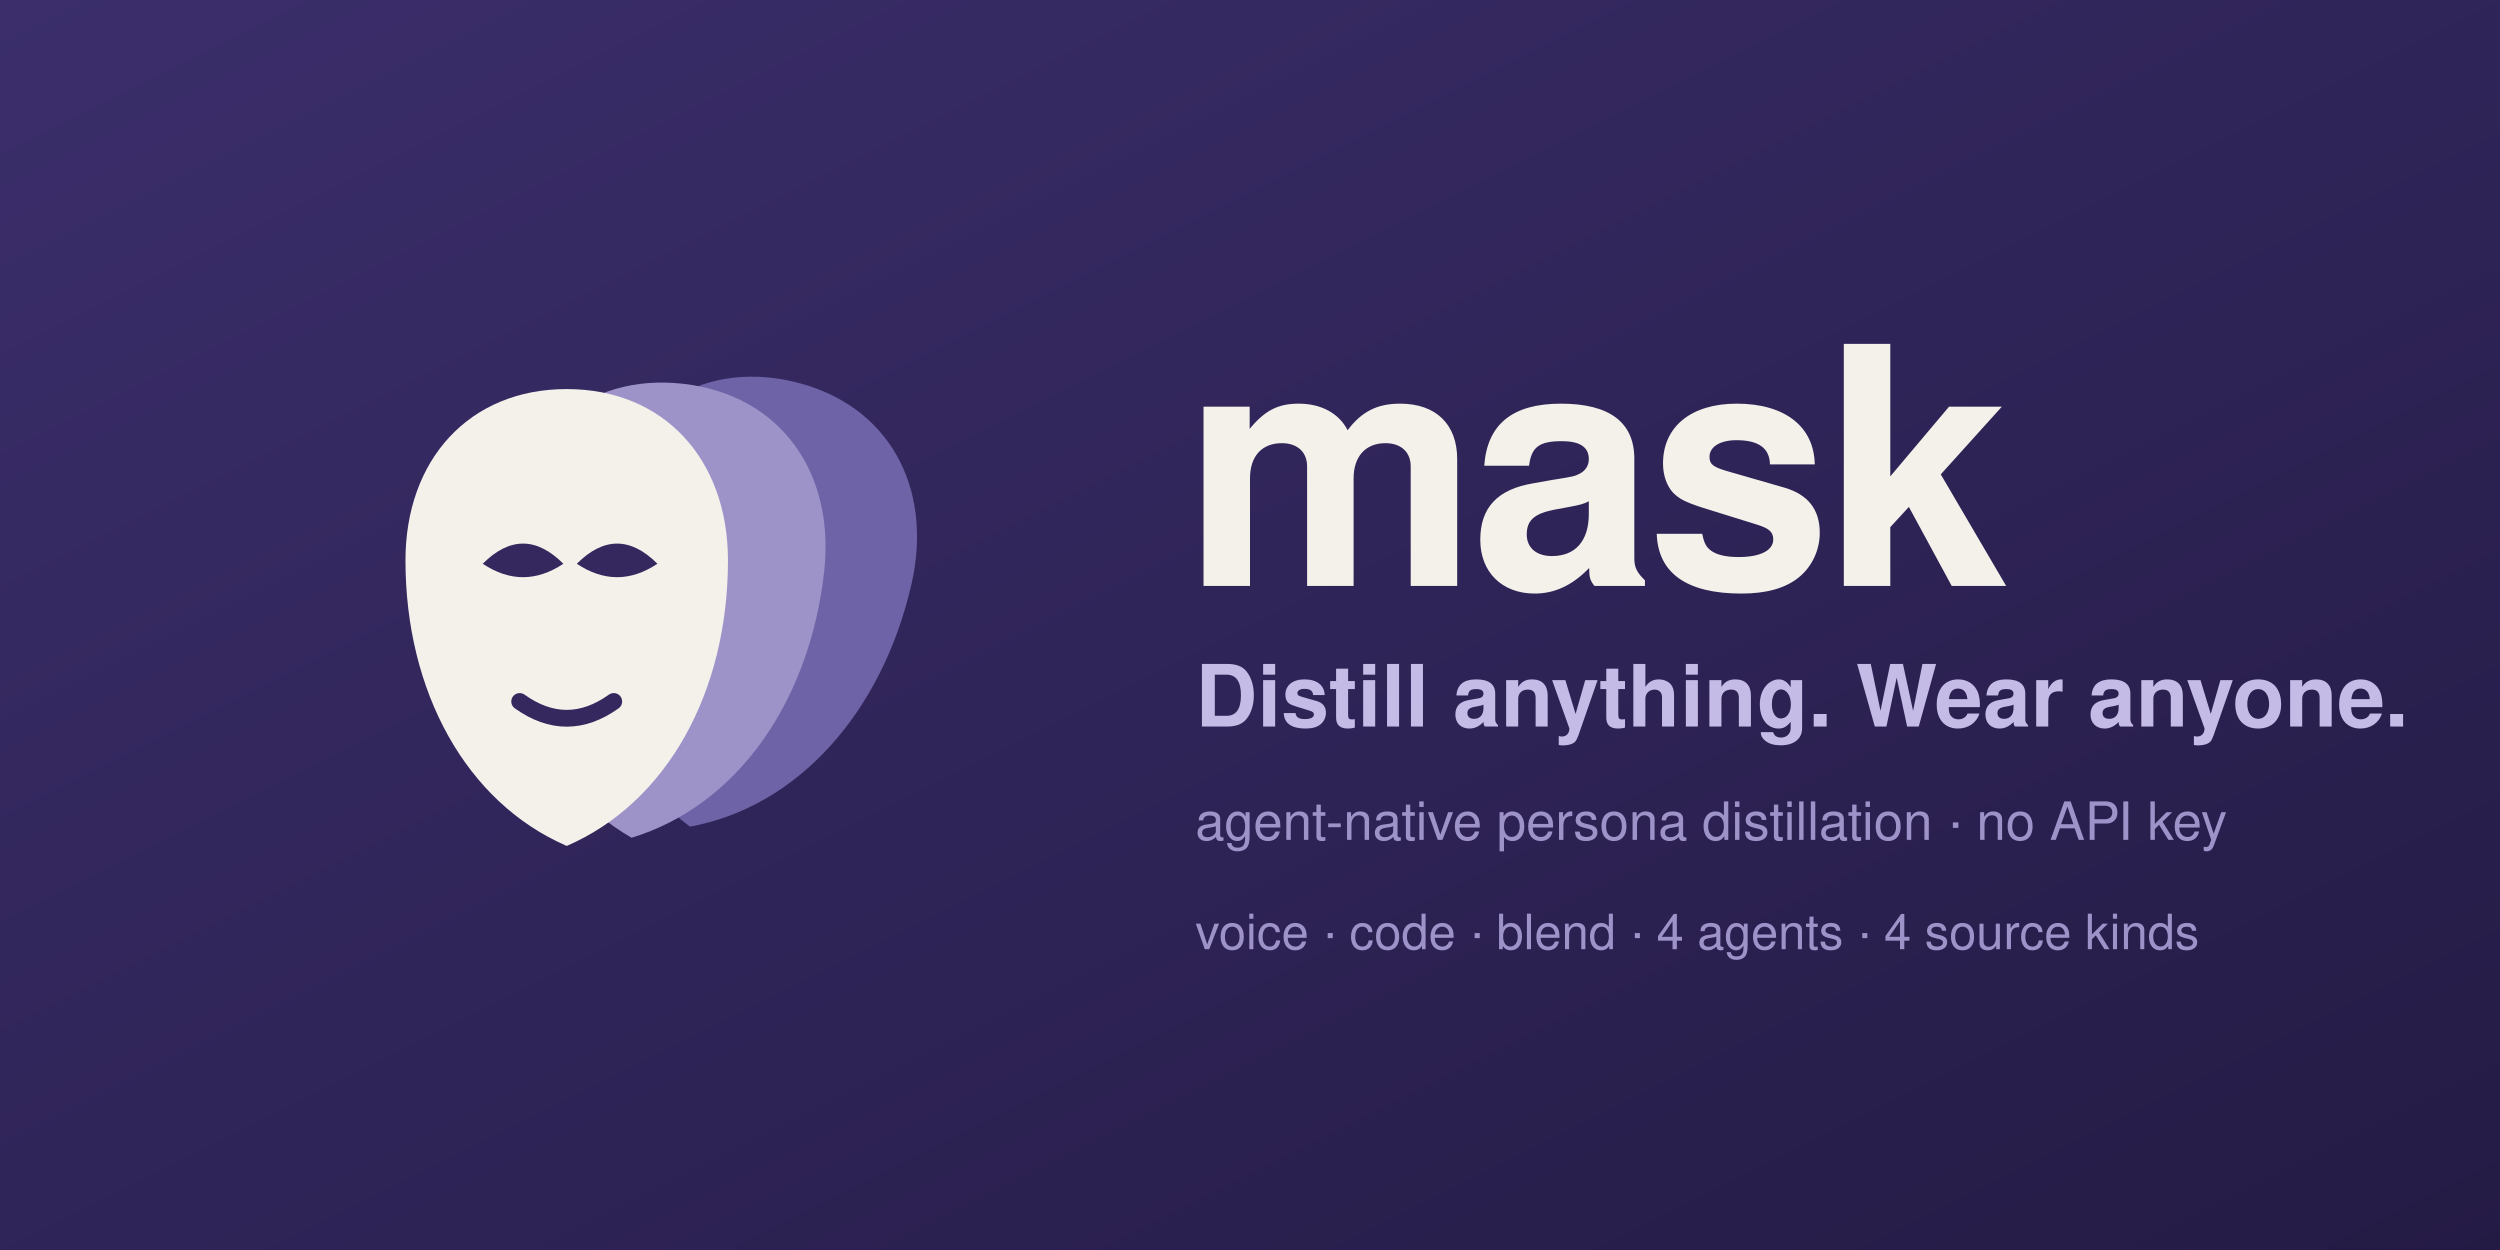
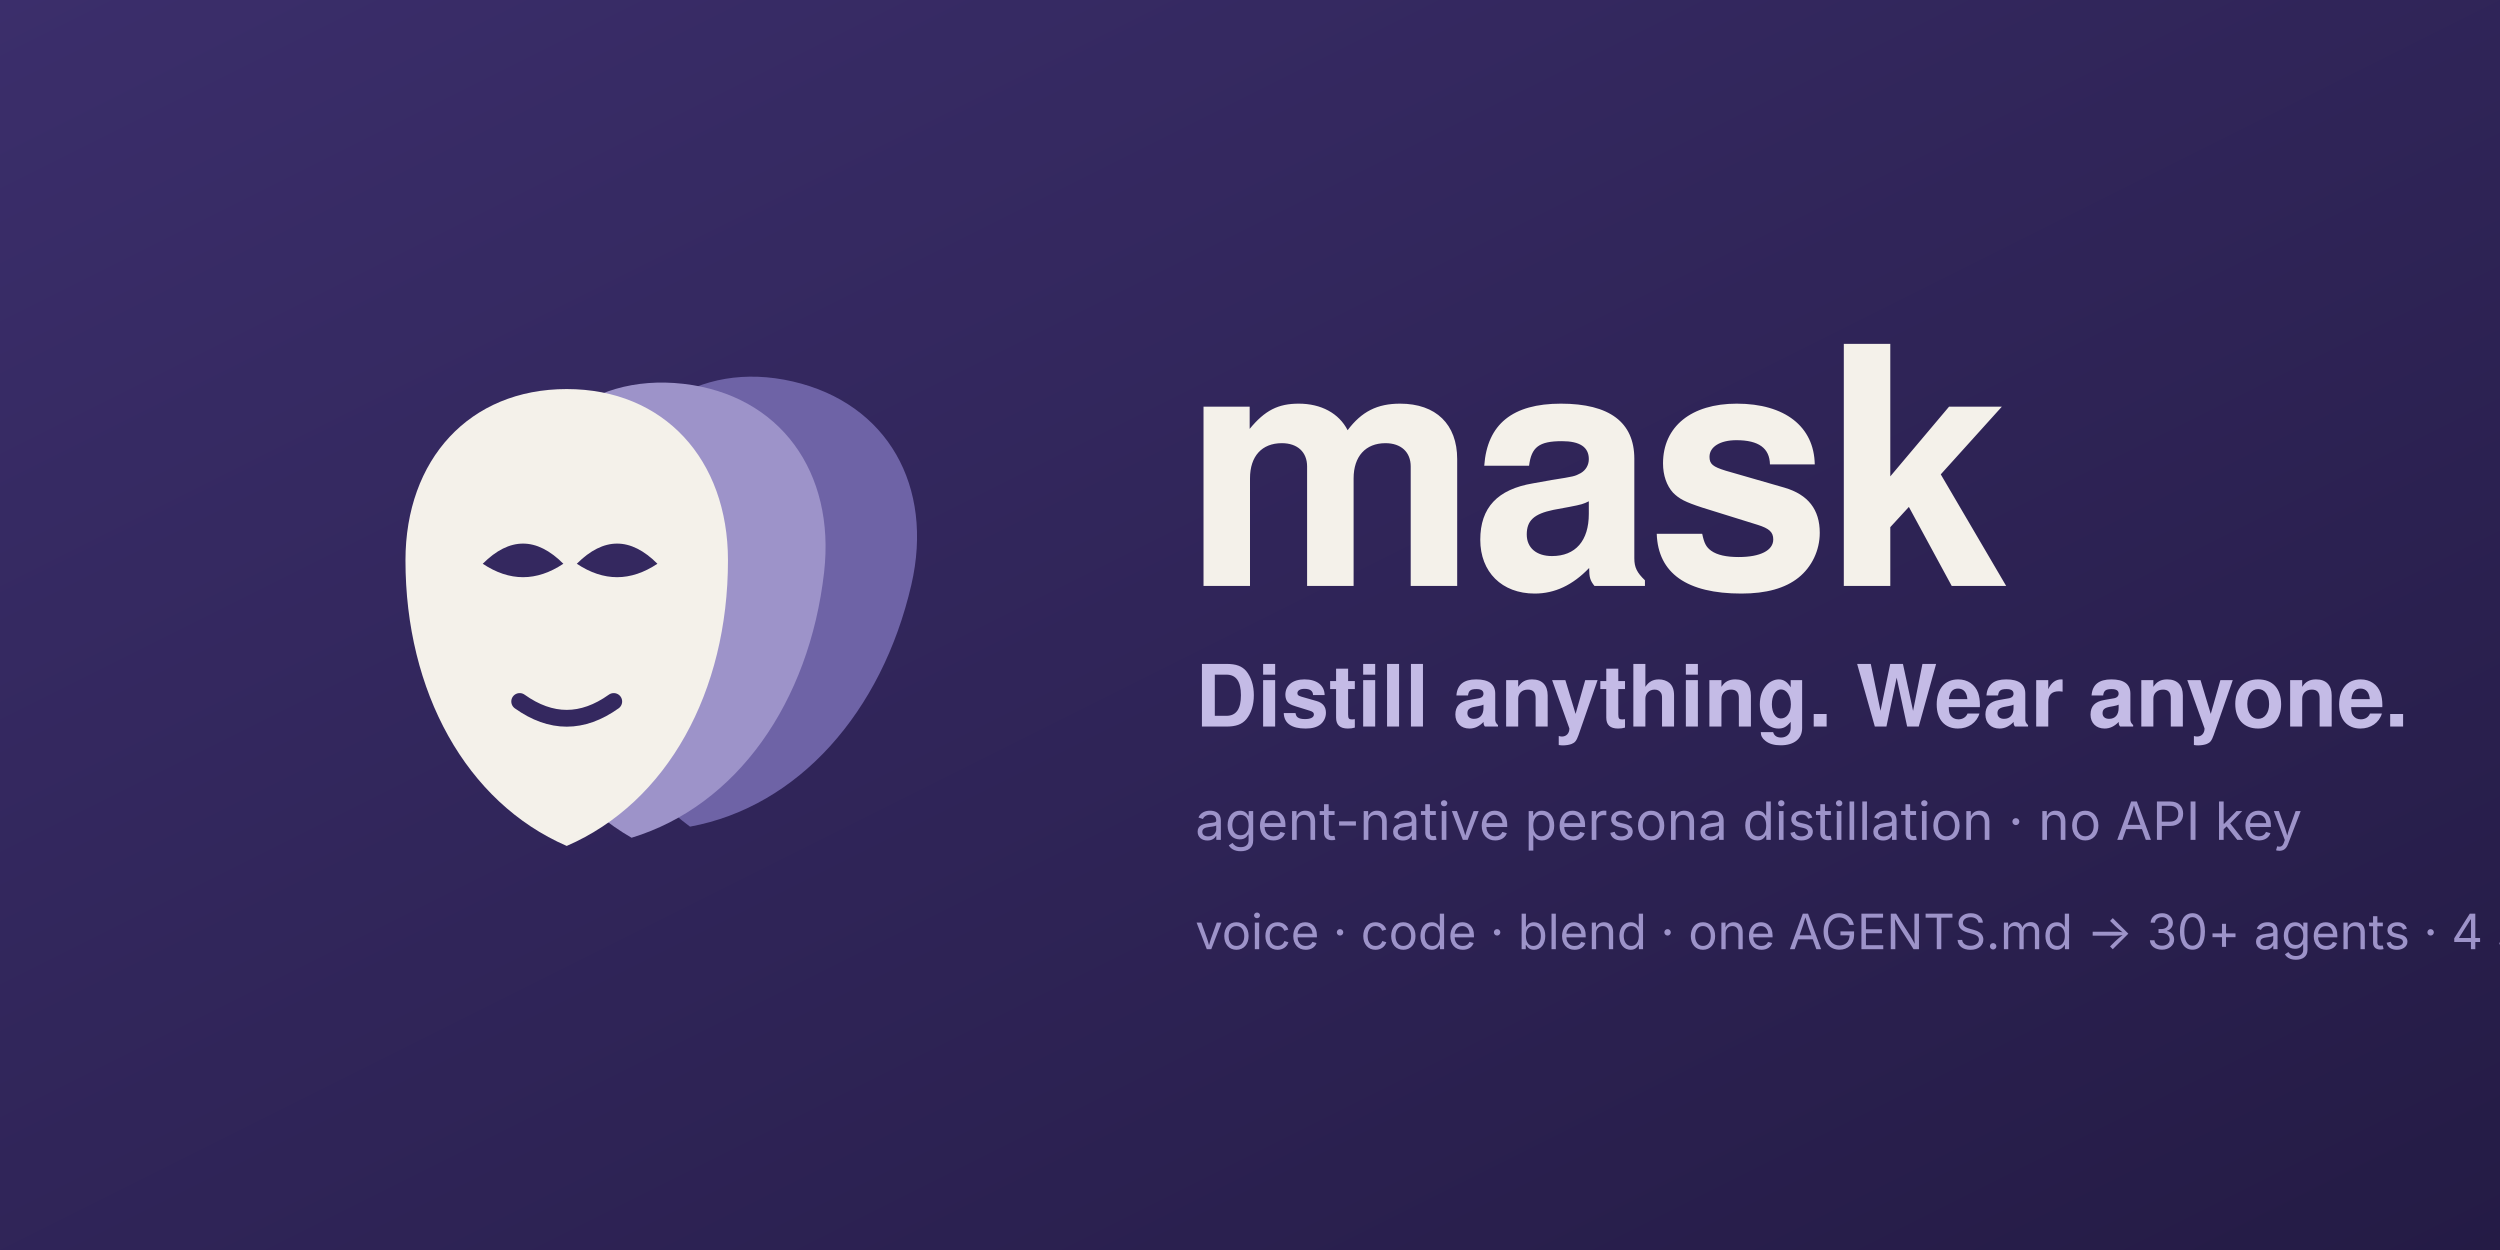
<svg xmlns="http://www.w3.org/2000/svg" width="1280" height="640" viewBox="0 0 1280 640" role="img" aria-label="mask — Distill anything. Wear anyone.">
  <defs>
    <path id="m" d="M256 120 C314 120 352 162 352 222 C352 300 316 366 256 392 C196 366 160 300 160 222 C160 162 198 120 256 120 Z" />
    <linearGradient id="bg" x1="0" y1="0" x2="1" y2="1">
      <stop offset="0" stop-color="#3B2E6B" />
      <stop offset="1" stop-color="#241B45" />
    </linearGradient>
  </defs>
  <rect width="1280" height="640" fill="url(#bg)" />
  <g transform="translate(70 96) scale(0.86)">
    <use href="#m" fill="#6E63A6" transform="translate(104 -8) rotate(13 256 256)" />
    <use href="#m" fill="#9D93C9" transform="translate(54 -4) rotate(6.5 256 256)" />
    <use href="#m" fill="#F4F1EA" />
    <path d="M206 224 q24 -24 48 0 q-24 16 -48 0 Z" fill="#34285F" />
    <path d="M262 224 q24 -24 48 0 q-24 16 -48 0 Z" fill="#34285F" />
    <path d="M228 306 q28 20 56 0" stroke="#34285F" stroke-width="10" fill="none" stroke-linecap="round" />
  </g>
-   <g font-family="Helvetica, Arial, sans-serif">
-     <text x="606" y="300" font-size="170" font-weight="700" fill="#F4F1EA" letter-spacing="-4">mask</text>
-     <text x="612" y="372" font-size="44" font-weight="600" fill="#C4BBE6">Distill anything. Wear anyone.</text>
-     <text x="612" y="430" font-size="27" fill="#9D93C9">agent-native persona distillation · no API key</text>
-     <text x="612" y="486" font-size="25" fill="#9D93C9">voice · code · blend  ·  4 agents · 4 source kinds</text>
+   <g>
+     <text x="606" y="300" font-family="'Space Grotesk', Helvetica, Arial, sans-serif" font-size="170" font-weight="700" fill="#F4F1EA" letter-spacing="-4">mask</text>
+     <text x="612" y="372" font-family="'Space Grotesk', Helvetica, Arial, sans-serif" font-size="44" font-weight="600" fill="#C4BBE6">Distill anything. Wear anyone.</text>
+     <text x="612" y="430" font-family="'Inter', Helvetica, Arial, sans-serif" font-size="27" fill="#9D93C9">agent-native persona distillation · no API key</text>
+     <text x="612" y="486" font-family="'Inter', Helvetica, Arial, sans-serif" font-size="25" fill="#9D93C9">voice · code · blend  ·  one AGENTS.md → 30+ agents  ·  4 source kinds</text>
  </g>
</svg>
